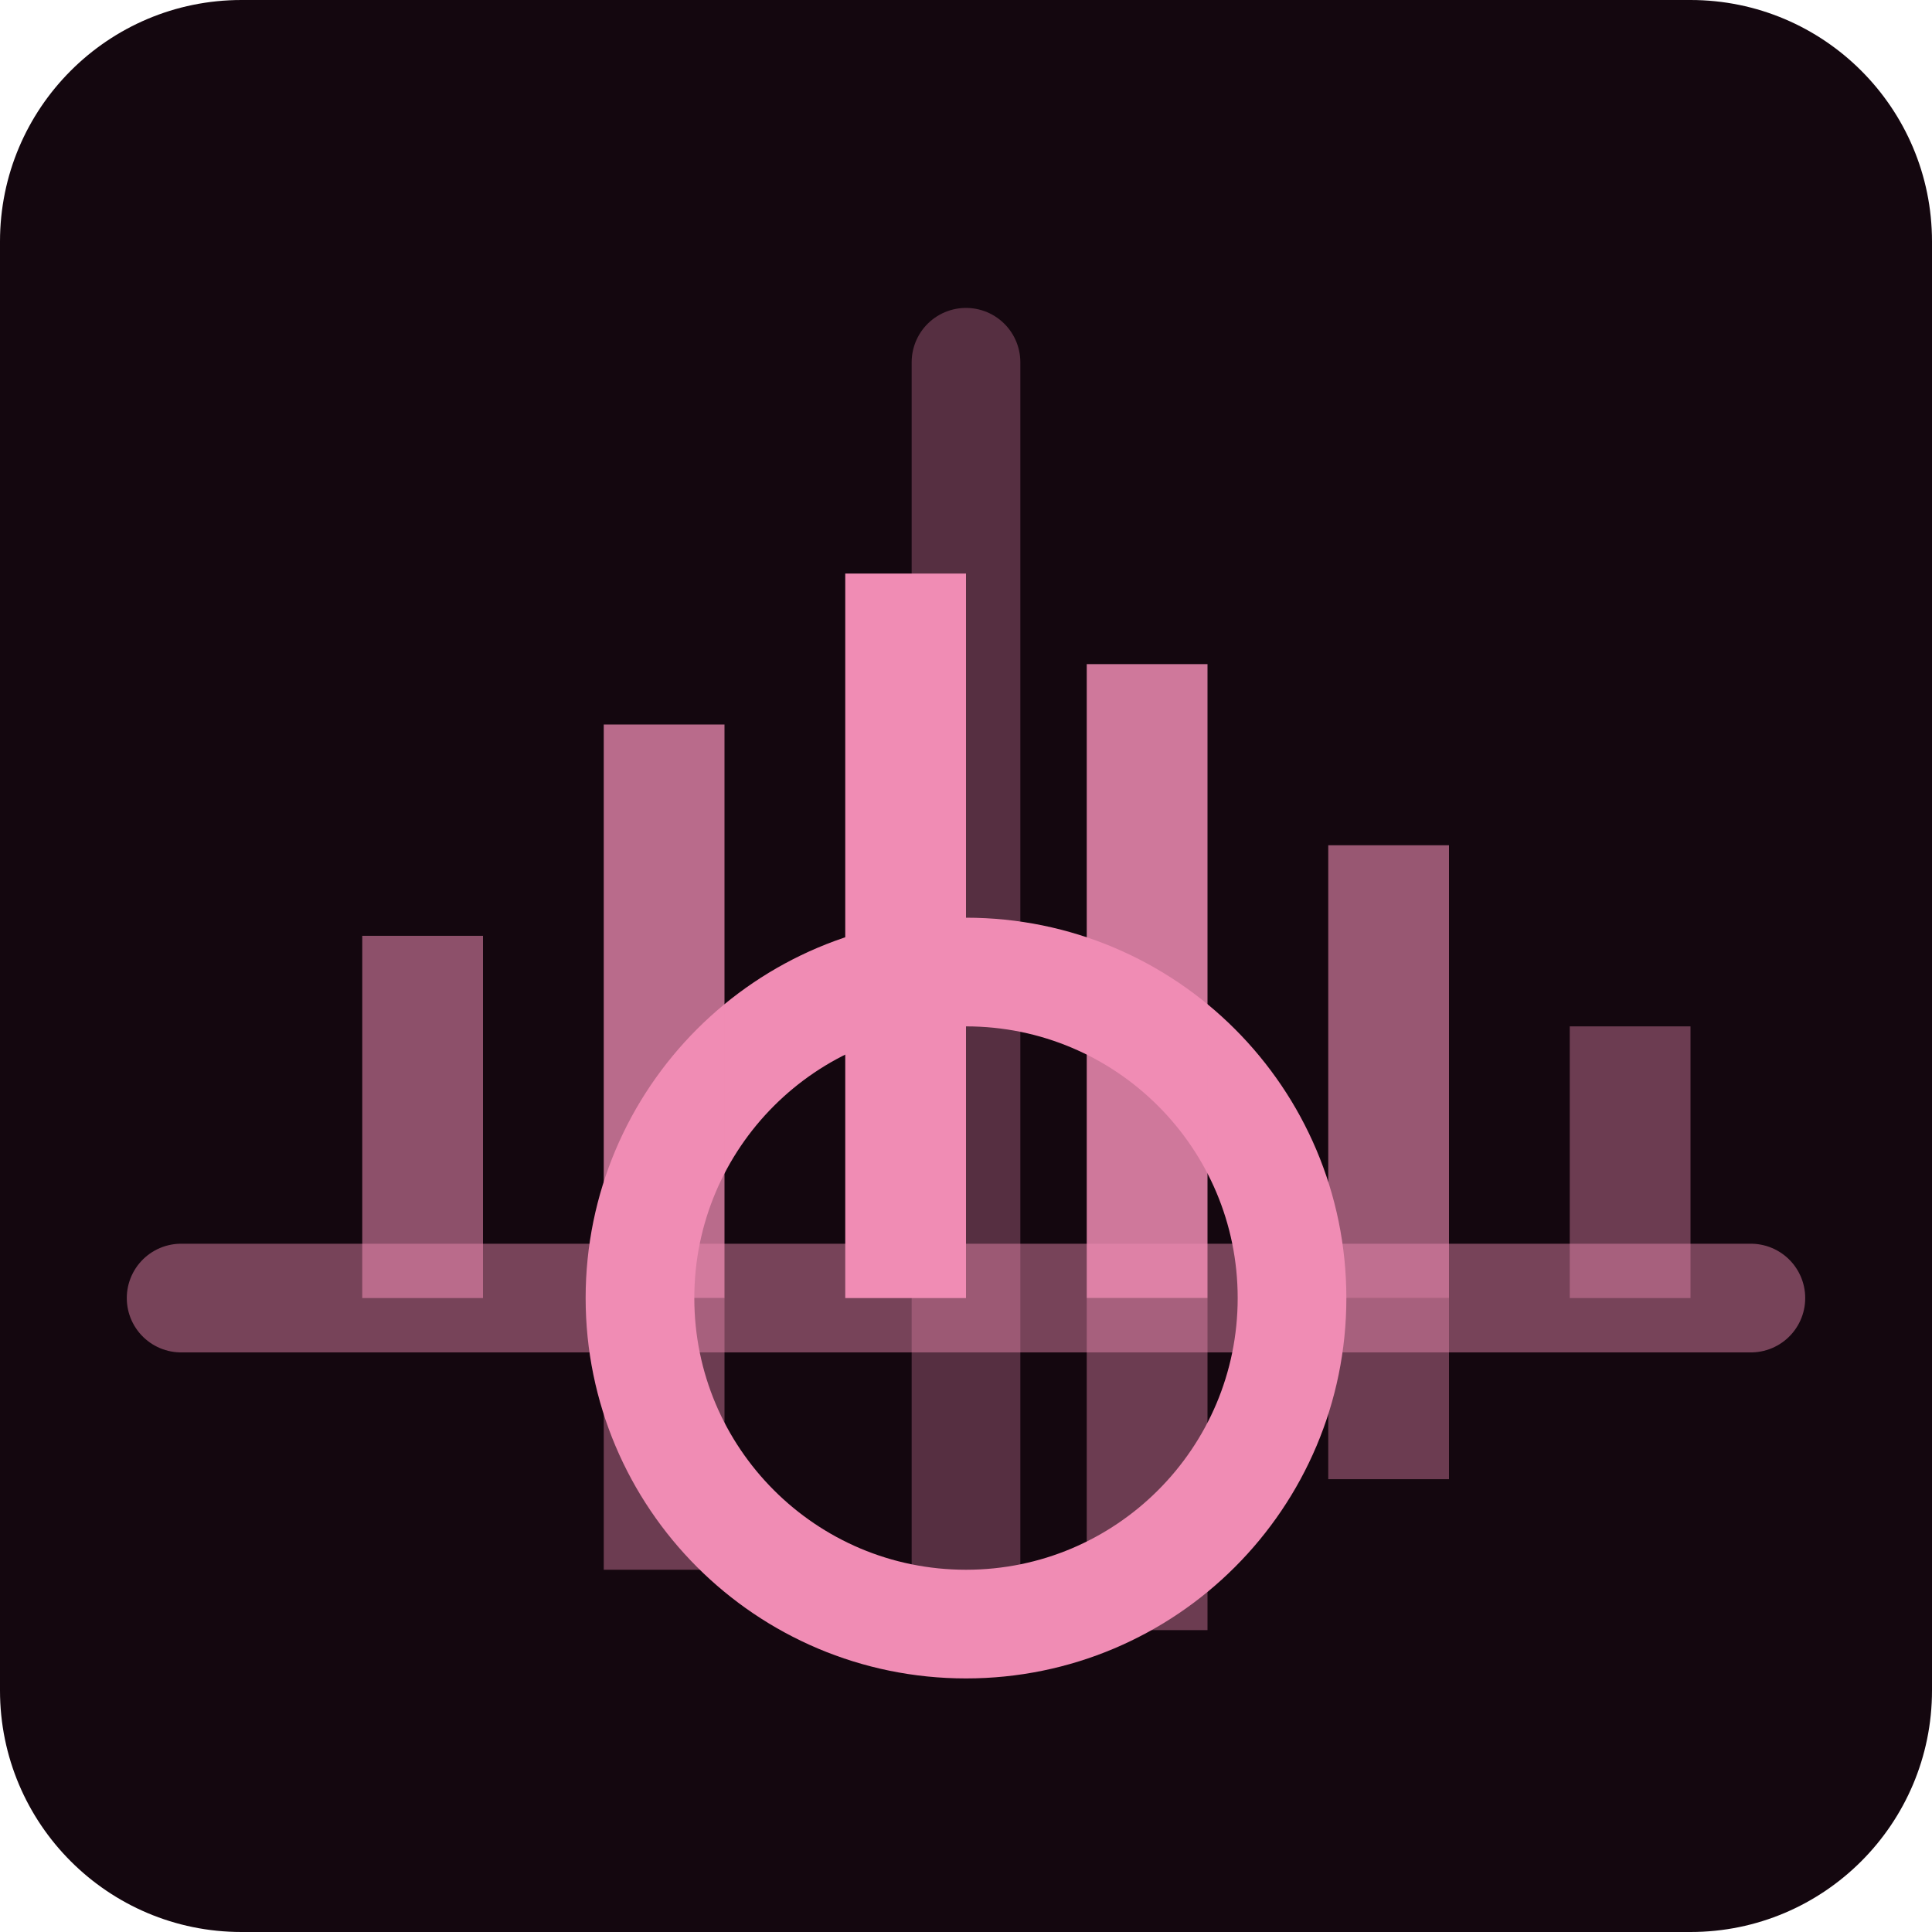
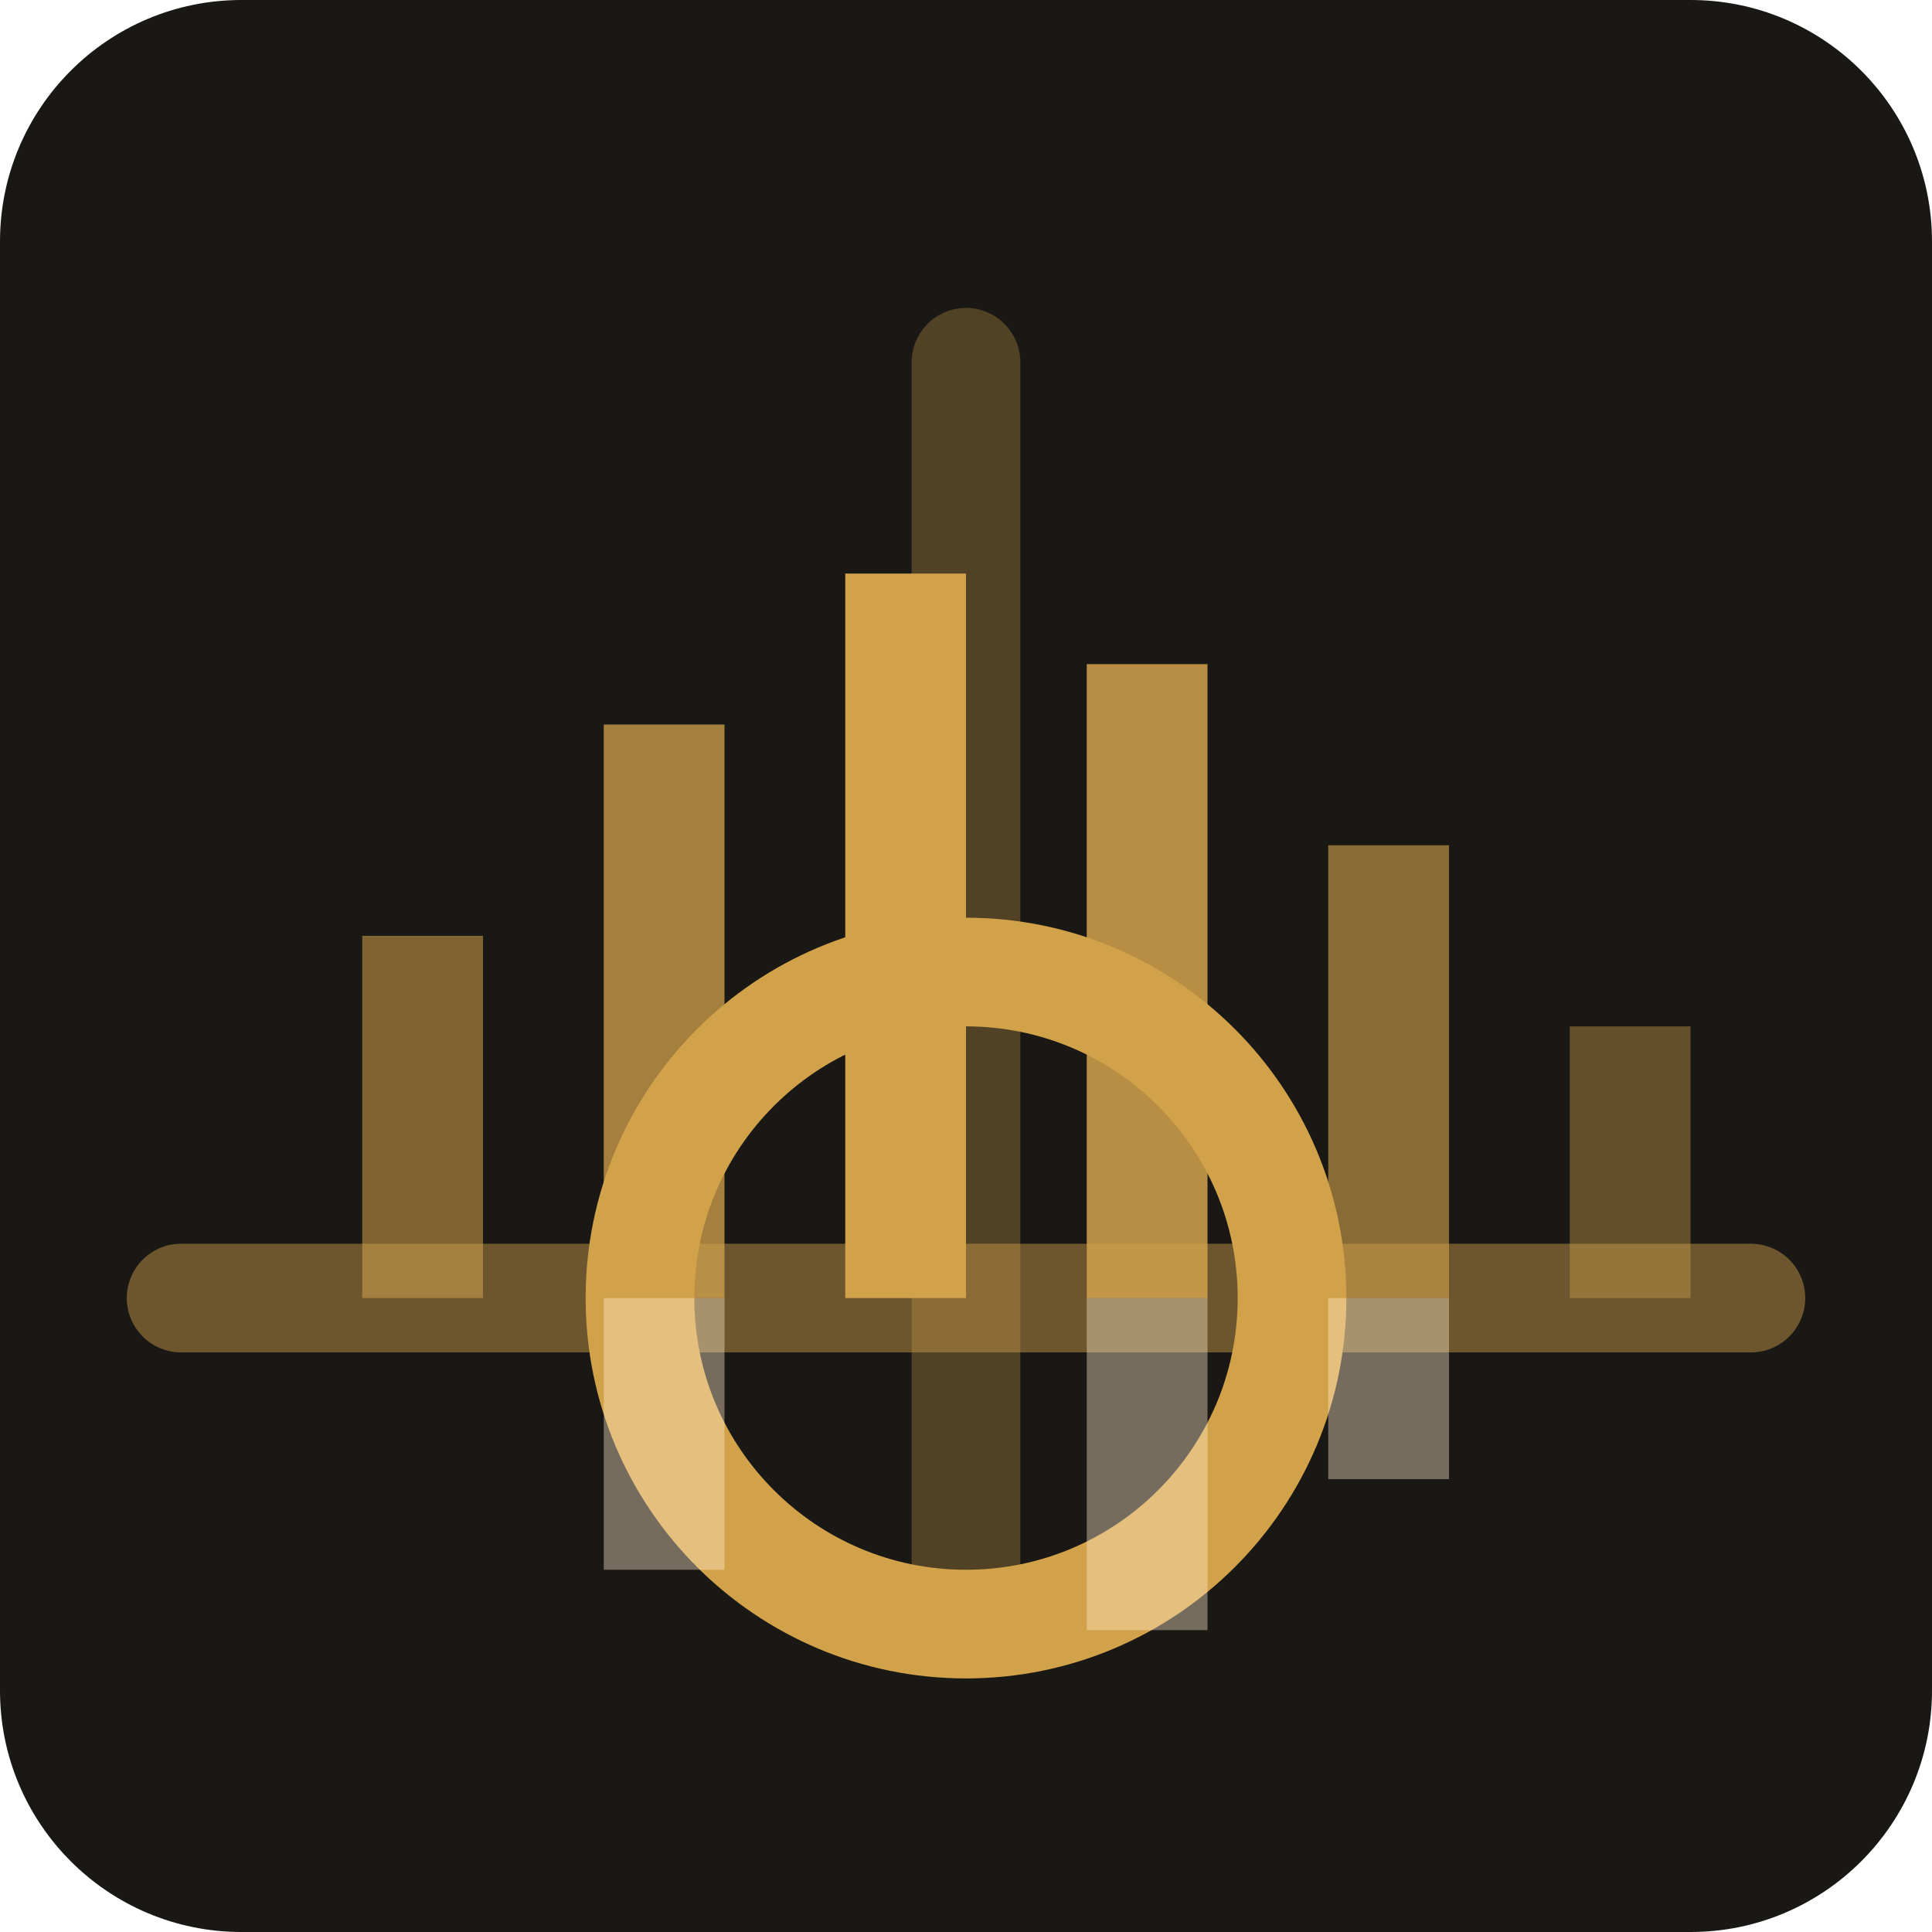
<svg xmlns="http://www.w3.org/2000/svg" viewBox="0 0 32 32">
-   <rect width="32" height="32" rx="4" fill="#14070F" />
-   <g stroke="#F08CB4" stroke-width="1.8" stroke-linecap="round" fill="none">
+   <rect width="32" height="32" rx="4" fill="#1A1815" />
+   <g stroke="#D2A24B" stroke-width="1.8" stroke-linecap="round" fill="none">
    <path d="M3 21.5 H29" opacity="0.45" />
    <path d="M16 6 V26" opacity="0.3" />
    <circle cx="16" cy="21.5" r="5.4" />
  </g>
-   <g fill="#F08CB4">
+   <g fill="#D2A24B">
    <rect x="6" y="15.5" width="2" height="6" opacity="0.55" />
    <rect x="10" y="12" width="2" height="9.5" opacity="0.75" />
    <rect x="14" y="9.5" width="2" height="12" />
    <rect x="18" y="11" width="2" height="10.5" opacity="0.85" />
    <rect x="22" y="14" width="2" height="7.5" opacity="0.6" />
    <rect x="26" y="17" width="2" height="4.5" opacity="0.4" />
  </g>
-   <g fill="#F08CB4" opacity="0.4">
+   <g fill="#FFEAC7" opacity="0.4">
    <rect x="10" y="21.5" width="2" height="4.5" />
    <rect x="18" y="21.5" width="2" height="5.5" />
    <rect x="22" y="21.5" width="2" height="3" />
  </g>
</svg>
